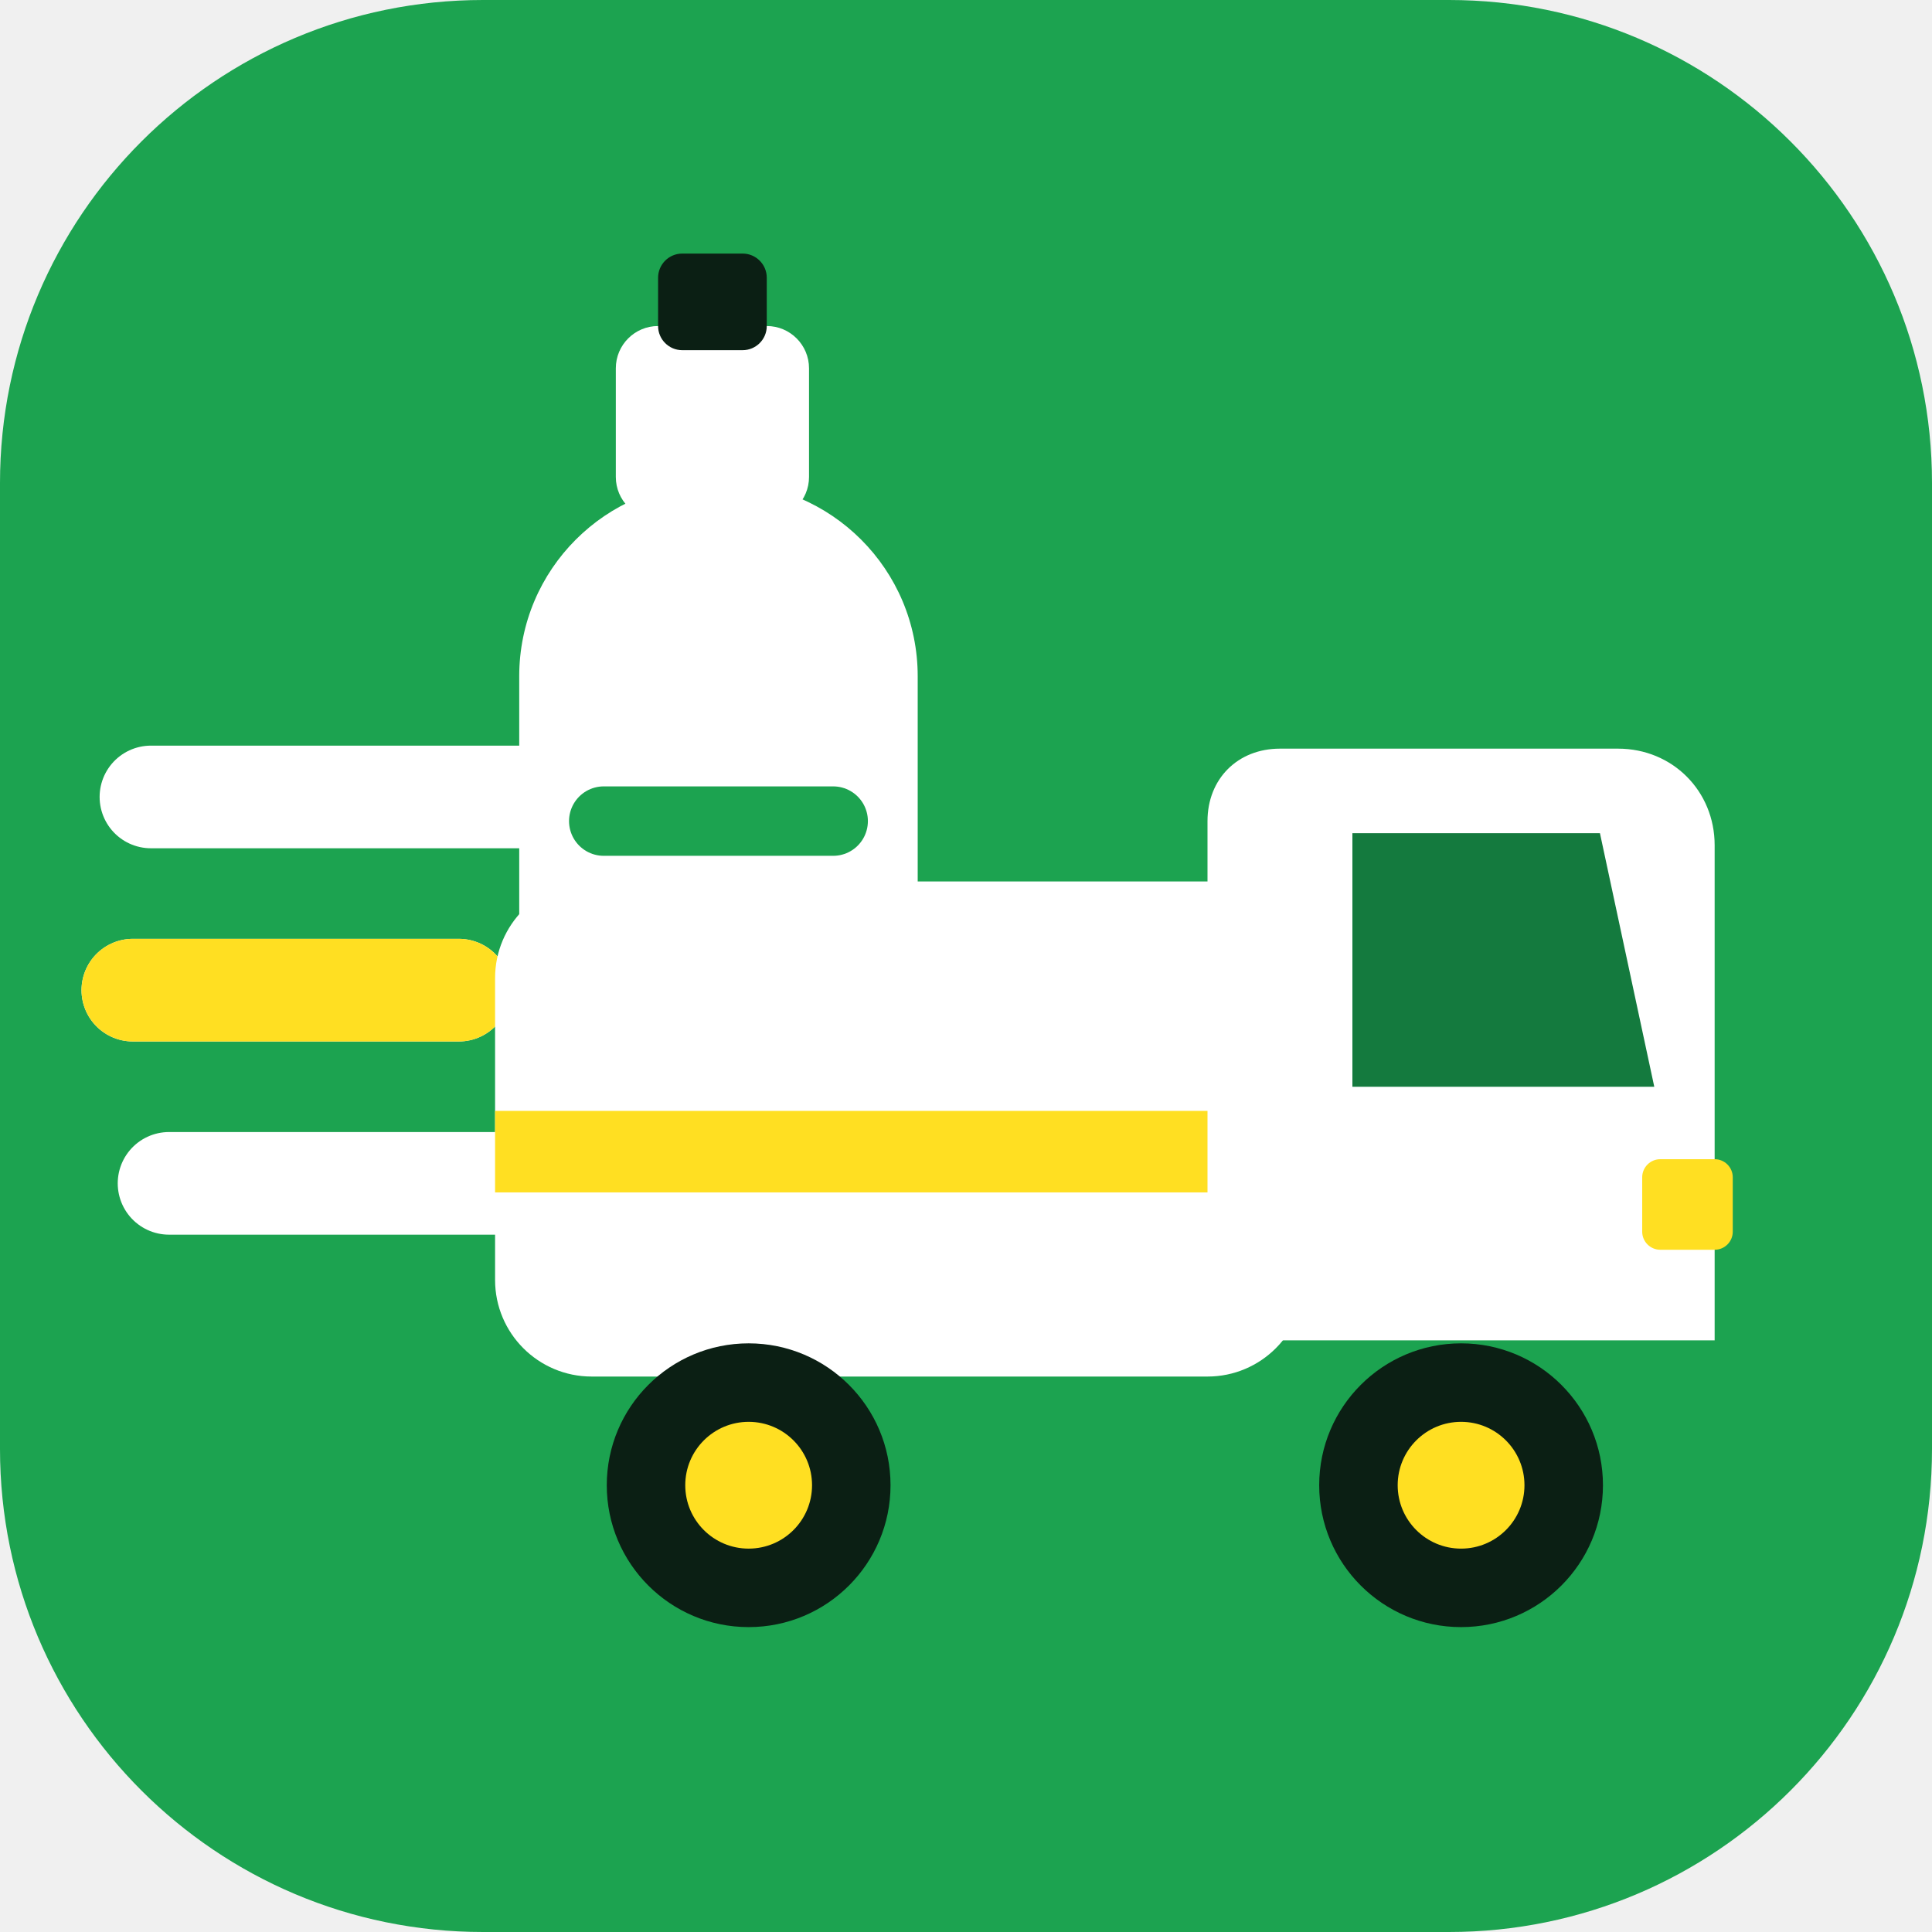
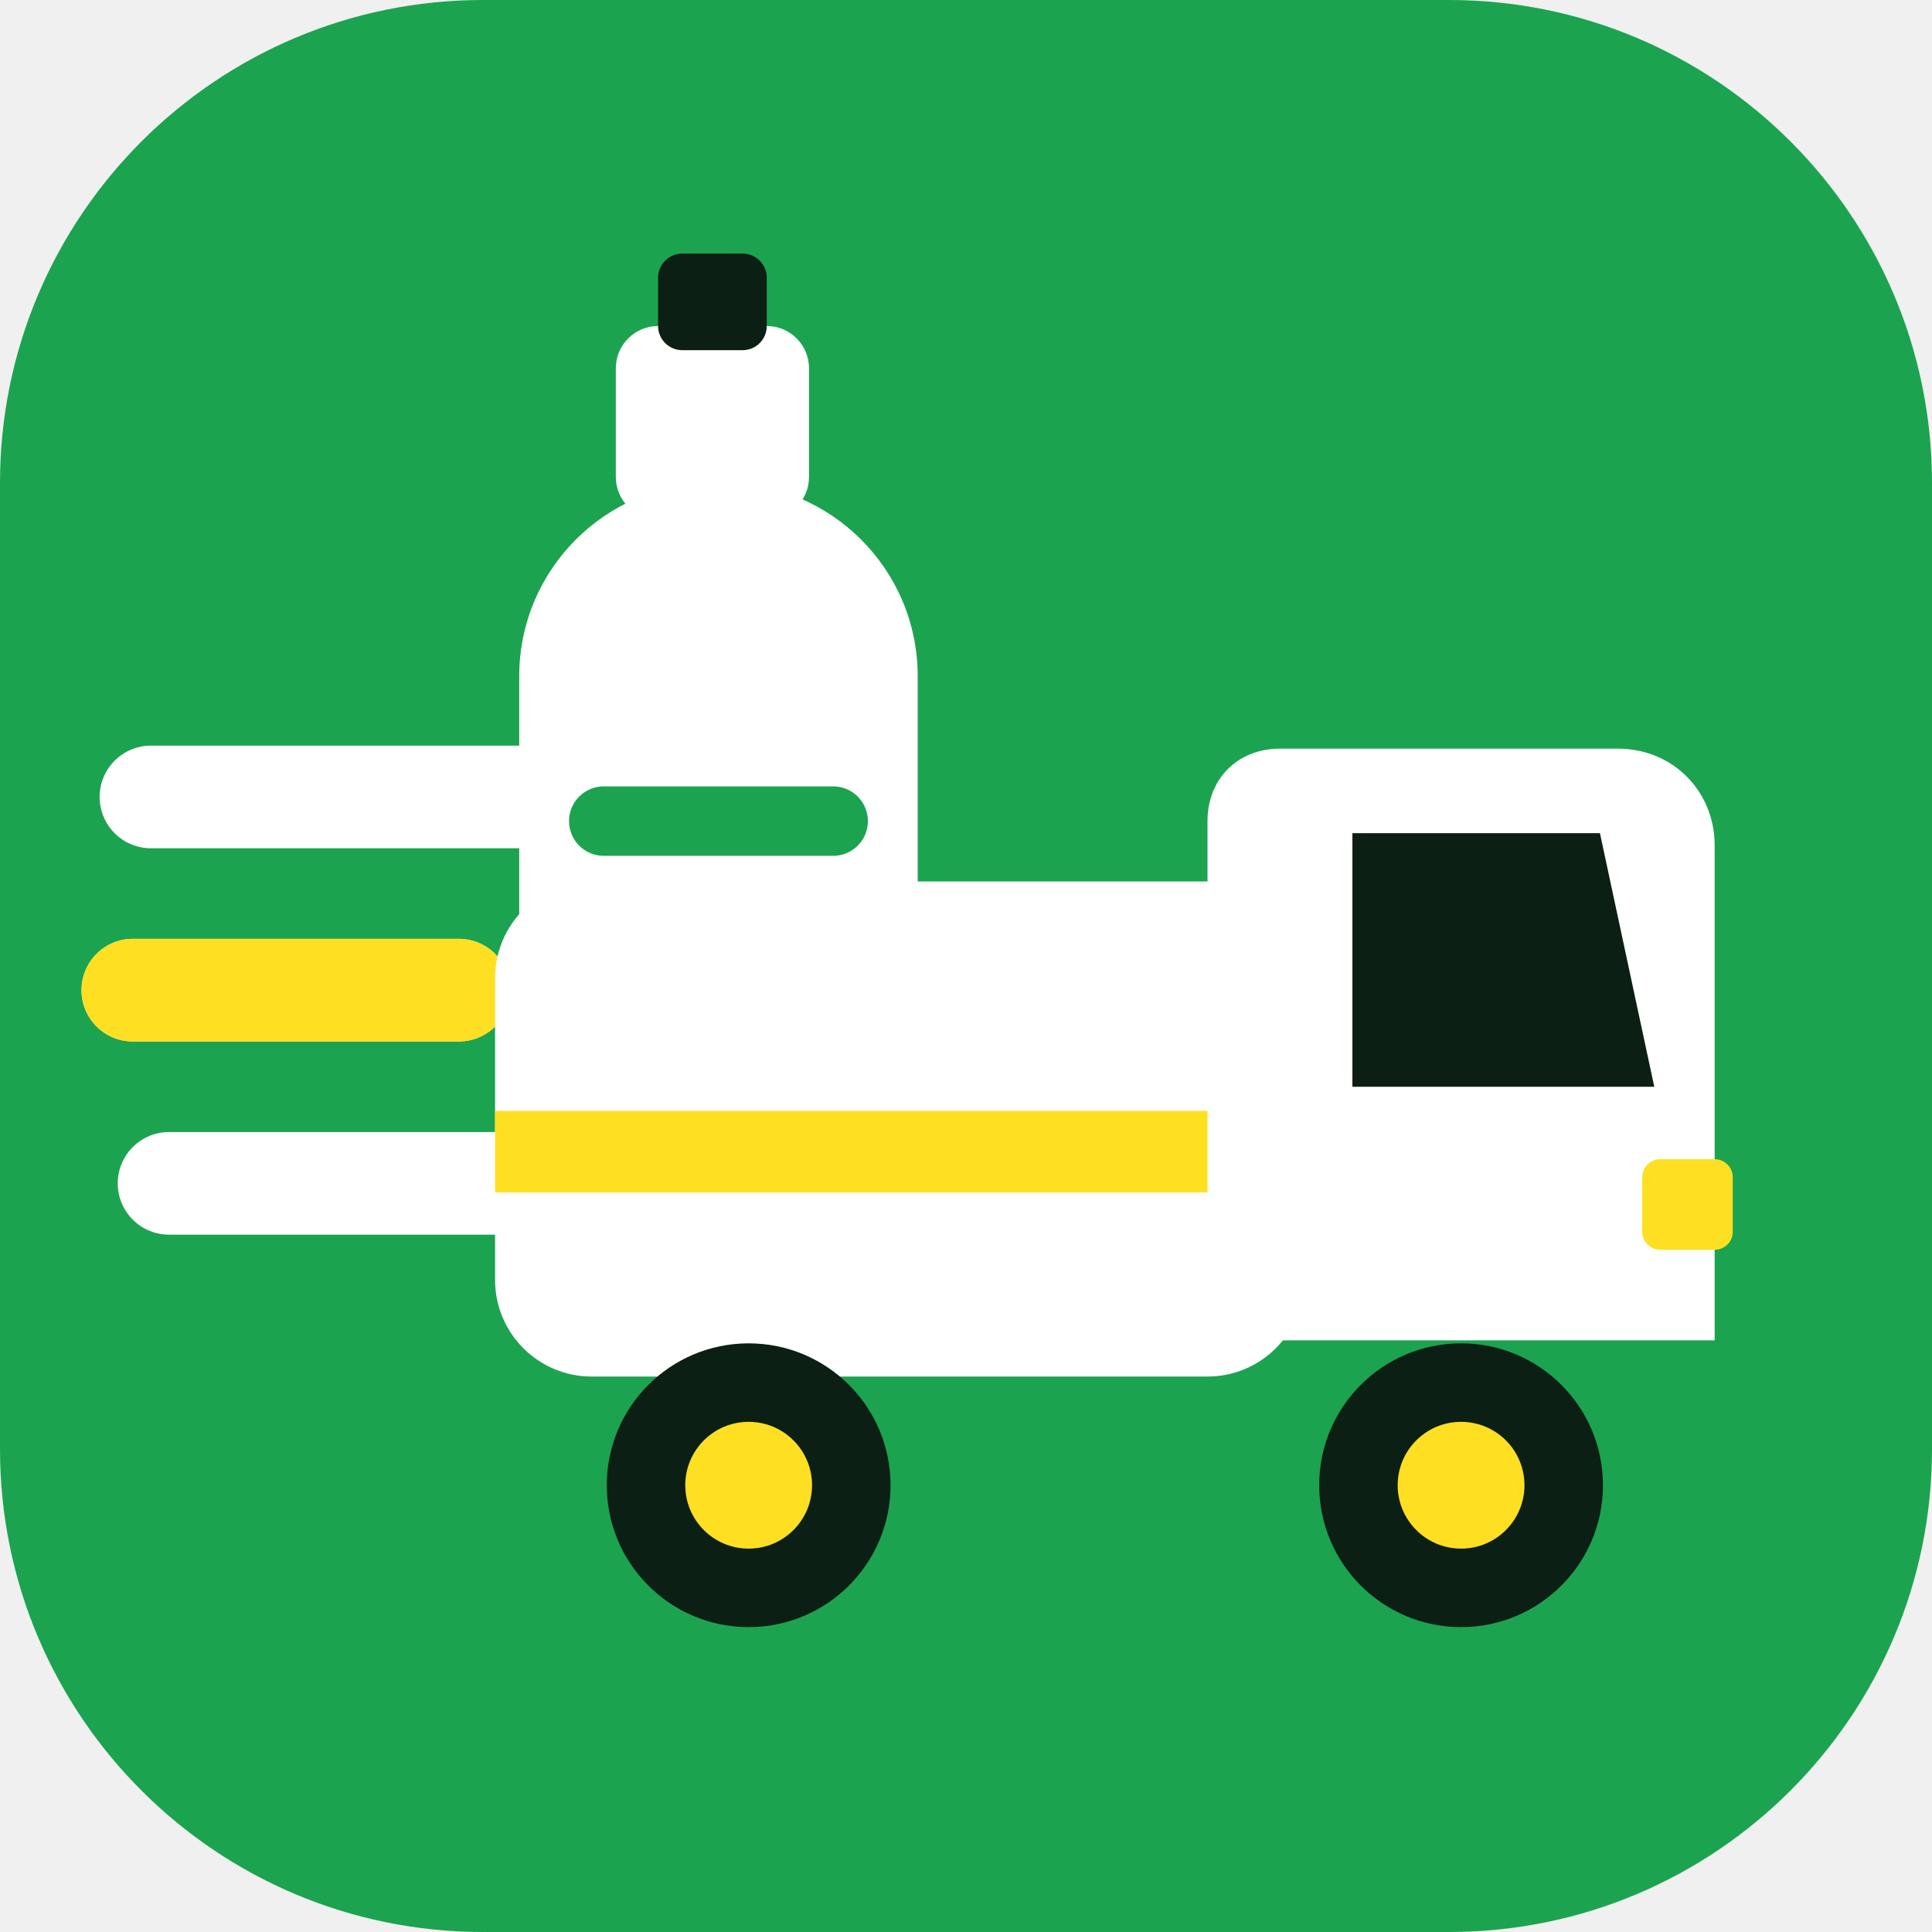
<svg xmlns="http://www.w3.org/2000/svg" viewBox="0 0 32 32" fill="none" role="img" aria-labelledby="gasgoMarkTitle">
  <rect width="32" height="32" rx="8" fill="#1CA350" />
  <path d="M2.5 13.2h6.2M2.2 16.4h5.4M2.8 19.6h5.6" stroke="#FFFFFF" stroke-width="1.7" stroke-linecap="round" />
  <path d="M2.2 16.4h5.4" stroke="#FFDF22" stroke-width="1.7" stroke-linecap="round" />
  <rect x="10.2" y="5.4" width="3.2" height="3.2" rx="0.7" fill="#FFFFFF" />
  <rect x="10.9" y="4.2" width="1.8" height="1.6" rx="0.4" fill="#0B1F14" />
  <rect x="8.6" y="8" width="6.6" height="12.4" rx="3.2" fill="#FFFFFF" />
  <path d="M10 13.6h3.8" stroke="#1CA350" stroke-width="1.15" stroke-linecap="round" />
  <rect x="8.2" y="14.6" width="13.4" height="8.2" rx="1.6" fill="#FFFFFF" />
  <rect x="8.2" y="18.4" width="13.4" height="1.35" fill="#FFDF22" />
  <path d="M21.2 12.4h5.6c.9 0 1.6.7 1.6 1.6v8.2h-8.4v-8.6c0-.7.5-1.2 1.2-1.2Z" fill="#FFFFFF" />
-   <path d="M22.4 13.8h4.1l.9 4.2H22.4V13.8Z" fill="#147A3E" />
+   <path d="M22.4 13.8h4.1l.9 4.2H22.4V13.8Z" fill="#0B1F14" />
  <rect x="27.2" y="19.2" width="1.5" height="1.5" rx="0.3" fill="#FFDF22" />
  <circle cx="12.4" cy="24.6" r="2.35" fill="#0B1F14" />
  <circle cx="12.4" cy="24.6" r="1.05" fill="#FFDF22" />
  <circle cx="24.2" cy="24.6" r="2.35" fill="#0B1F14" />
  <circle cx="24.2" cy="24.6" r="1.05" fill="#FFDF22" />
</svg>
